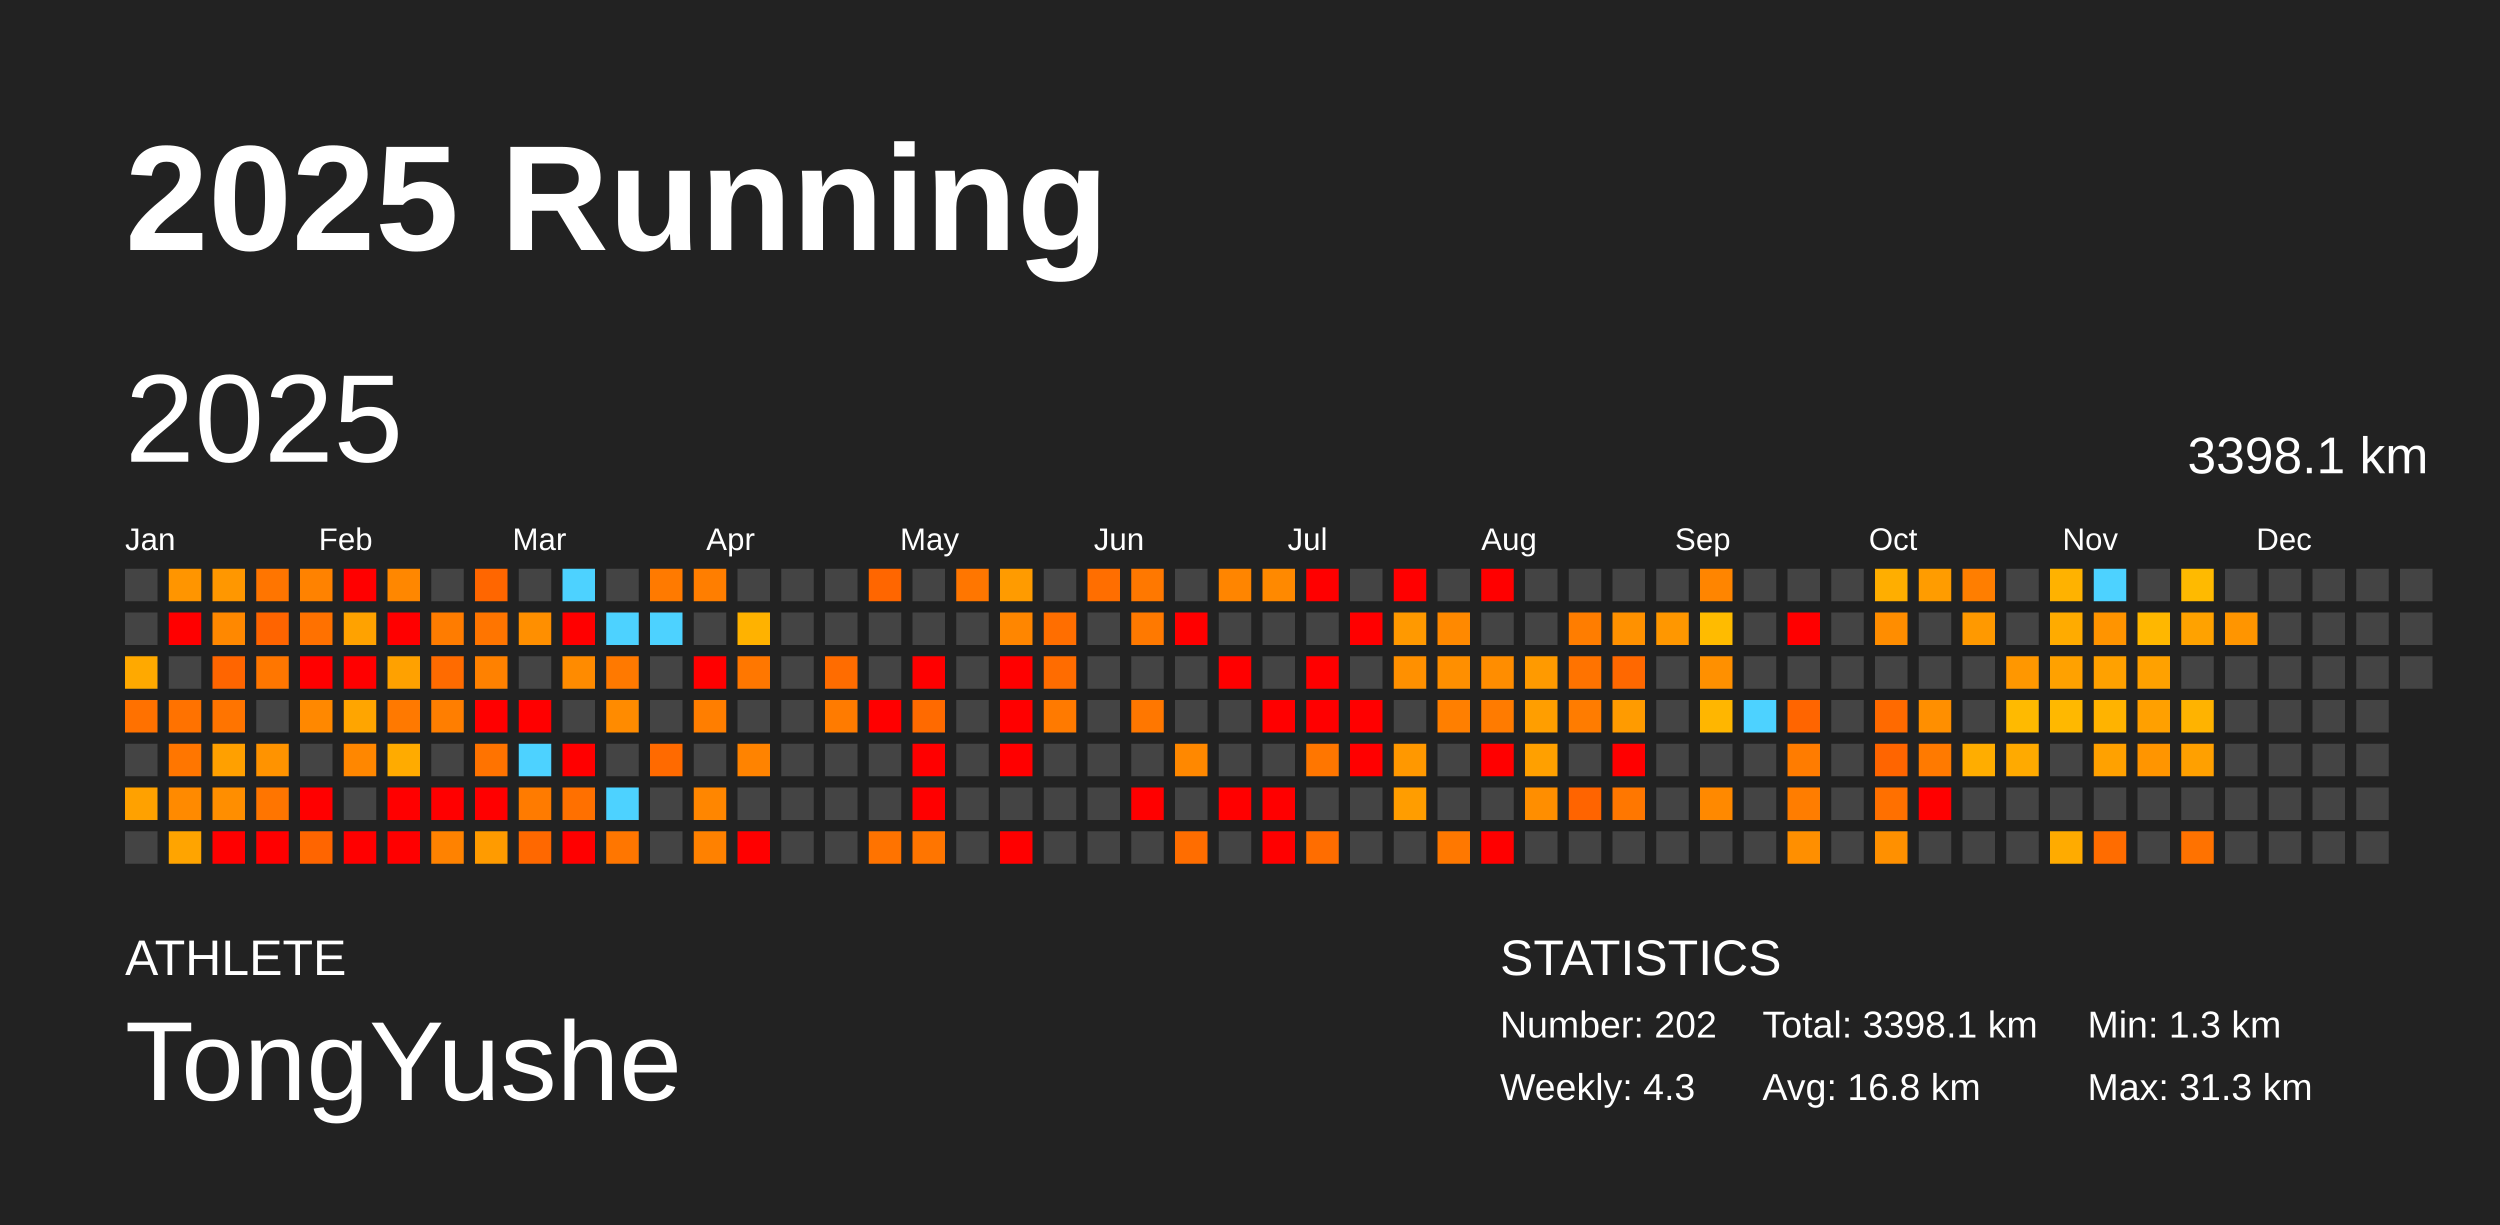
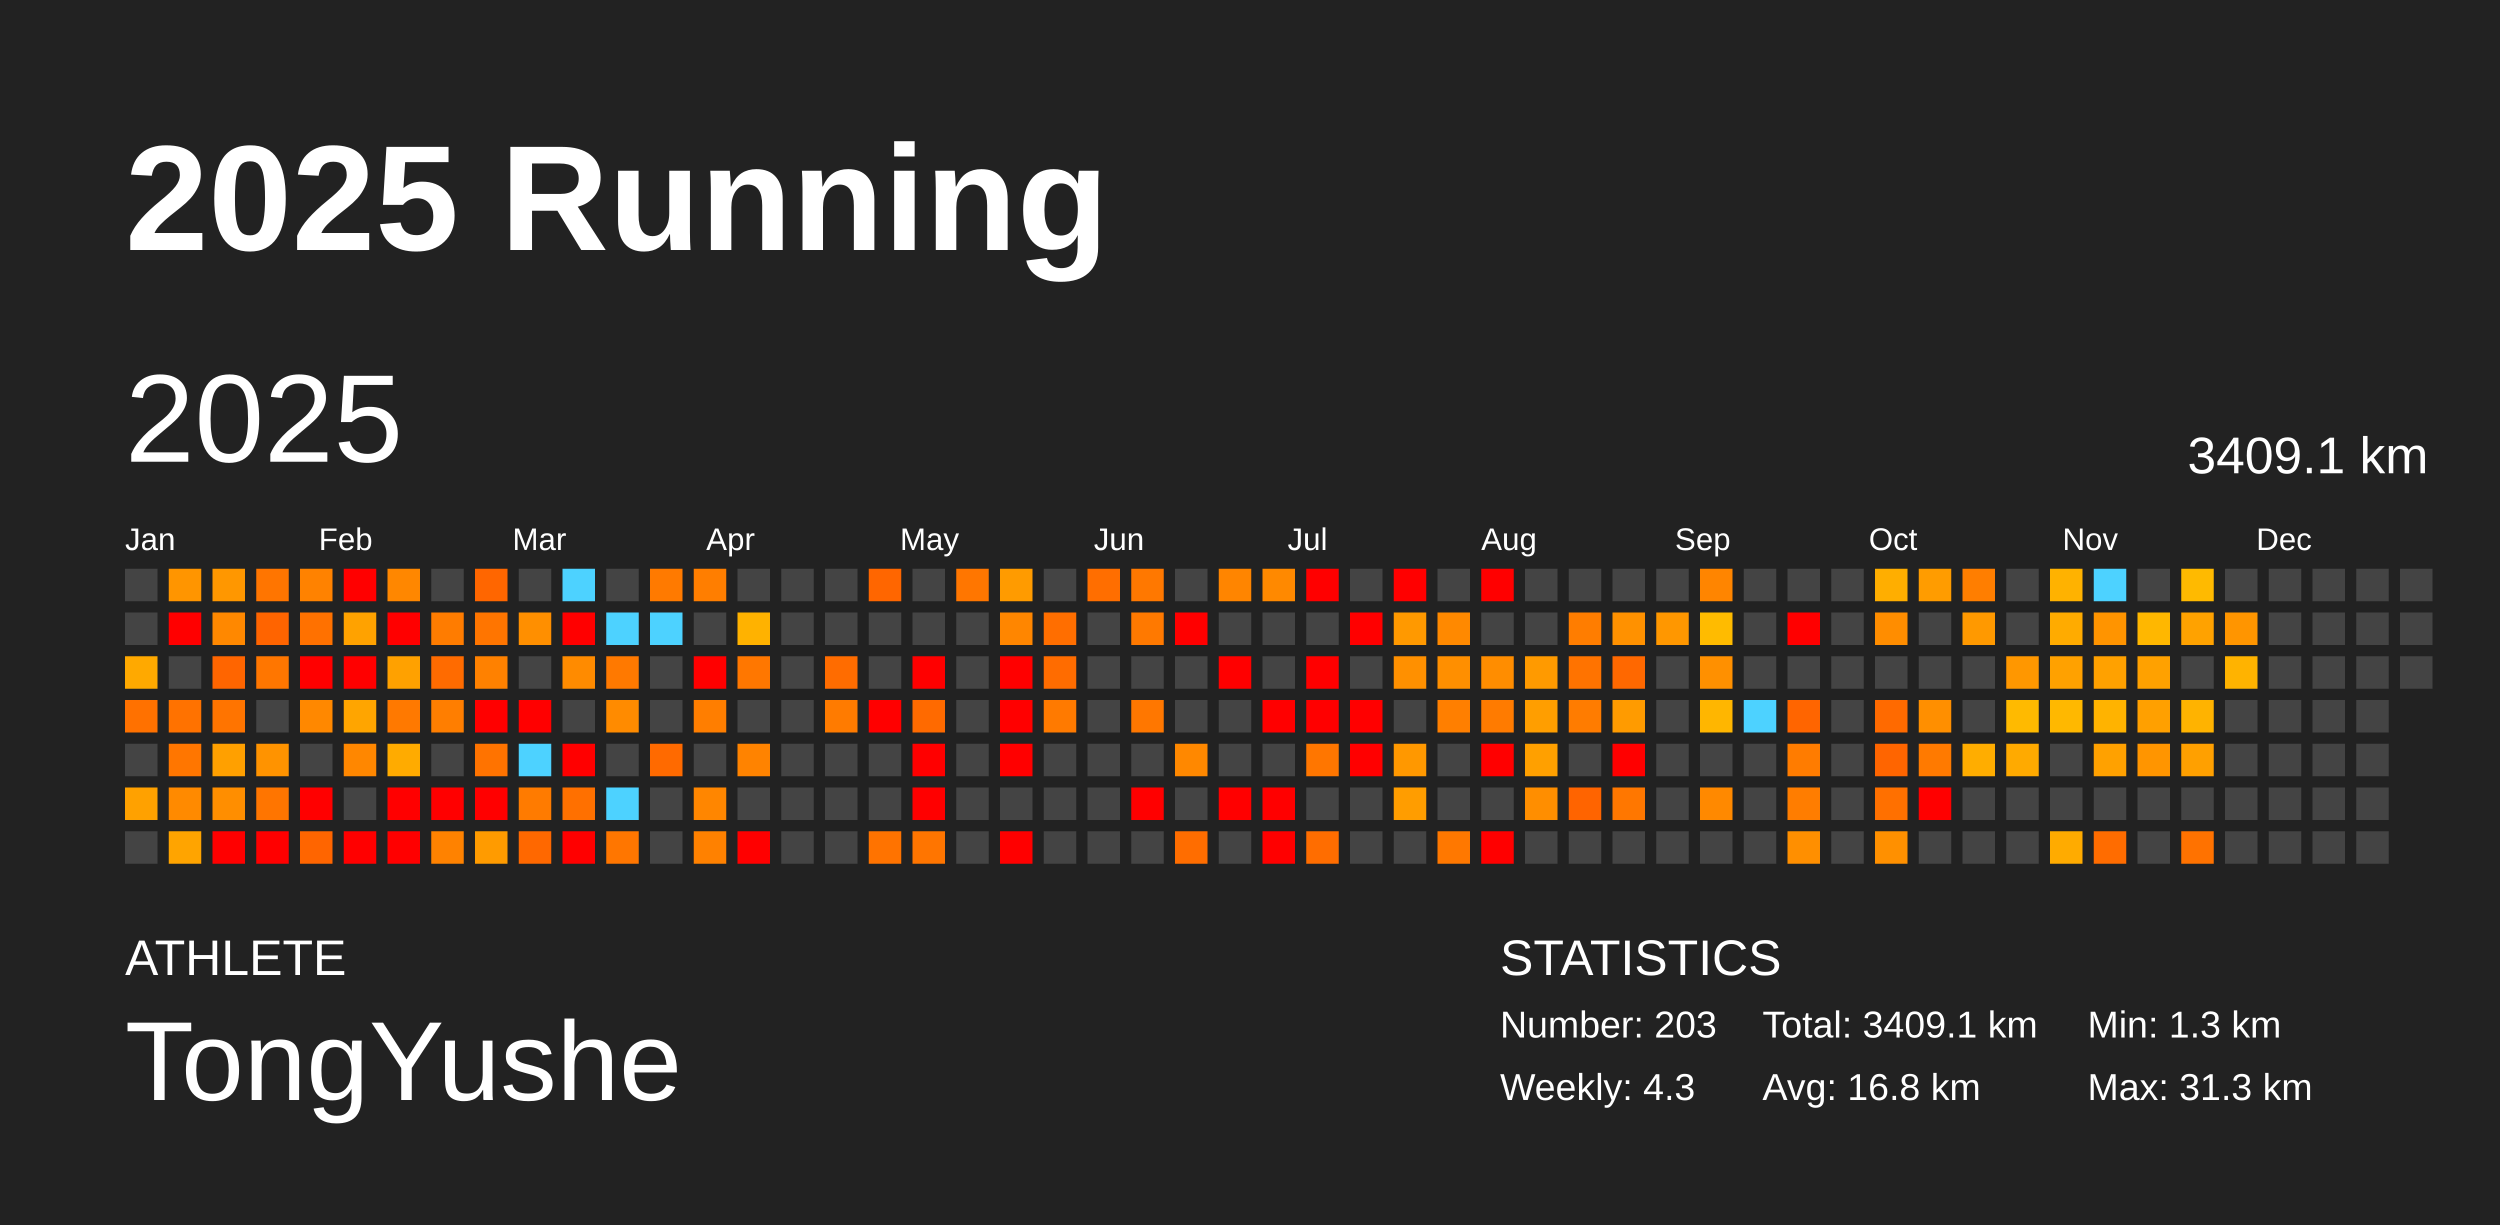
<svg xmlns="http://www.w3.org/2000/svg" baseProfile="full" height="98mm" version="1.1" viewBox="0,0,200,98" width="200mm">
  <defs />
  <rect fill="#222222" height="98" width="200" x="0" y="0" />
  <text fill="#FFFFFF" style="font-size:12px; font-family:Arial; font-weight:bold;" x="10" y="20">2025 Running</text>
  <text fill="#FFFFFF" style="font-size:4px; font-family:Arial" x="10" y="78">ATHLETE</text>
  <text fill="#FFFFFF" style="font-size:9px; font-family:Arial" x="10" y="88">TongYushe</text>
  <text fill="#FFFFFF" style="font-size:4px; font-family:Arial" x="120" y="78">STATISTICS</text>
-   <text fill="#FFFFFF" style="font-size:3px; font-family:Arial" x="120" y="83">Number: 202</text>
+   <text fill="#FFFFFF" style="font-size:3px; font-family:Arial" x="120" y="83">Number: 203</text>
  <text fill="#FFFFFF" style="font-size:3px; font-family:Arial" x="120" y="88">Weekly: 4.3</text>
-   <text fill="#FFFFFF" style="font-size:3px; font-family:Arial" x="141" y="83">Total: 3398.1 km</text>
+   <text fill="#FFFFFF" style="font-size:3px; font-family:Arial" x="141" y="83">Total: 3409.1 km</text>
  <text fill="#FFFFFF" style="font-size:3px; font-family:Arial" x="141" y="88">Avg: 16.8 km</text>
  <text fill="#FFFFFF" style="font-size:3px; font-family:Arial" x="167" y="83">Min: 1.3 km</text>
  <text fill="#FFFFFF" style="font-size:3px; font-family:Arial" x="167" y="88">Max: 31.3 km</text>
  <text dominant-baseline="hanging" fill="#FFFFFF" style="font-size:10.0px; font-family:Arial;" x="10" y="30">2025</text>
-   <text dominant-baseline="hanging" fill="#FFFFFF" style="font-size:4.125px; font-family:Arial;" x="175" y="35">3398.1 km</text>
+   <text dominant-baseline="hanging" fill="#FFFFFF" style="font-size:4.125px; font-family:Arial;" x="175" y="35">3409.1 km</text>
  <text fill="#FFFFFF" style="font-size:2.5px; font-family:Arial" x="10.0" y="44">Jan</text>
  <text fill="#FFFFFF" style="font-size:2.5px; font-family:Arial" x="25.5" y="44">Feb</text>
  <text fill="#FFFFFF" style="font-size:2.5px; font-family:Arial" x="41.0" y="44">Mar</text>
  <text fill="#FFFFFF" style="font-size:2.5px; font-family:Arial" x="56.5" y="44">Apr</text>
  <text fill="#FFFFFF" style="font-size:2.5px; font-family:Arial" x="72.0" y="44">May</text>
  <text fill="#FFFFFF" style="font-size:2.5px; font-family:Arial" x="87.5" y="44">Jun</text>
  <text fill="#FFFFFF" style="font-size:2.5px; font-family:Arial" x="103.0" y="44">Jul</text>
  <text fill="#FFFFFF" style="font-size:2.5px; font-family:Arial" x="118.5" y="44">Aug</text>
  <text fill="#FFFFFF" style="font-size:2.5px; font-family:Arial" x="134.0" y="44">Sep</text>
  <text fill="#FFFFFF" style="font-size:2.5px; font-family:Arial" x="149.5" y="44">Oct</text>
  <text fill="#FFFFFF" style="font-size:2.5px; font-family:Arial" x="165.0" y="44">Nov</text>
  <text fill="#FFFFFF" style="font-size:2.5px; font-family:Arial" x="180.5" y="44">Dec</text>
  <rect fill="#444444" height="2.6" width="2.6" x="10.0" y="45.5" />
  <rect fill="#444444" height="2.6" width="2.6" x="10.0" y="49.0" />
  <rect fill="#ffa900" height="2.6" width="2.6" x="10.0" y="52.5" />
  <rect fill="#ff7100" height="2.6" width="2.6" x="10.0" y="56.0" />
  <rect fill="#444444" height="2.6" width="2.6" x="10.0" y="59.5" />
  <rect fill="#ffa100" height="2.6" width="2.6" x="10.0" y="63.0" />
  <rect fill="#444444" height="2.6" width="2.6" x="10.0" y="66.5" />
  <rect fill="#ff9500" height="2.6" width="2.6" x="13.5" y="45.5" />
  <rect fill="red" height="2.6" width="2.6" x="13.5" y="49.0" />
  <rect fill="#444444" height="2.6" width="2.6" x="13.5" y="52.5" />
  <rect fill="#ff7200" height="2.6" width="2.6" x="13.5" y="56.0" />
  <rect fill="#ff7600" height="2.6" width="2.6" x="13.5" y="59.5" />
  <rect fill="#ff8a00" height="2.6" width="2.6" x="13.5" y="63.0" />
  <rect fill="#ffa400" height="2.6" width="2.6" x="13.5" y="66.5" />
  <rect fill="#ff9700" height="2.6" width="2.6" x="17.0" y="45.5" />
  <rect fill="#ff8800" height="2.6" width="2.6" x="17.0" y="49.0" />
  <rect fill="#ff6500" height="2.6" width="2.6" x="17.0" y="52.5" />
  <rect fill="#ff7400" height="2.6" width="2.6" x="17.0" y="56.0" />
  <rect fill="#ffa000" height="2.6" width="2.6" x="17.0" y="59.5" />
  <rect fill="#ff8e00" height="2.6" width="2.6" x="17.0" y="63.0" />
  <rect fill="red" height="2.6" width="2.6" x="17.0" y="66.5" />
  <rect fill="#ff7500" height="2.6" width="2.6" x="20.5" y="45.5" />
  <rect fill="#ff6400" height="2.6" width="2.6" x="20.5" y="49.0" />
  <rect fill="#ff7600" height="2.6" width="2.6" x="20.5" y="52.5" />
  <rect fill="#444444" height="2.6" width="2.6" x="20.5" y="56.0" />
  <rect fill="#ff9300" height="2.6" width="2.6" x="20.5" y="59.5" />
  <rect fill="#ff7500" height="2.6" width="2.6" x="20.5" y="63.0" />
  <rect fill="red" height="2.6" width="2.6" x="20.5" y="66.5" />
  <rect fill="#ff8200" height="2.6" width="2.6" x="24.0" y="45.5" />
  <rect fill="#ff7100" height="2.6" width="2.6" x="24.0" y="49.0" />
  <rect fill="red" height="2.6" width="2.6" x="24.0" y="52.5" />
  <rect fill="#ff8800" height="2.6" width="2.6" x="24.0" y="56.0" />
  <rect fill="#444444" height="2.6" width="2.6" x="24.0" y="59.5" />
  <rect fill="red" height="2.6" width="2.6" x="24.0" y="63.0" />
  <rect fill="#ff6500" height="2.6" width="2.6" x="24.0" y="66.5" />
  <rect fill="red" height="2.6" width="2.6" x="27.5" y="45.5" />
  <rect fill="#ffa200" height="2.6" width="2.6" x="27.5" y="49.0" />
  <rect fill="red" height="2.6" width="2.6" x="27.5" y="52.5" />
  <rect fill="#ffa500" height="2.6" width="2.6" x="27.5" y="56.0" />
  <rect fill="#ff8700" height="2.6" width="2.6" x="27.5" y="59.5" />
  <rect fill="#444444" height="2.6" width="2.6" x="27.5" y="63.0" />
  <rect fill="red" height="2.6" width="2.6" x="27.5" y="66.5" />
  <rect fill="#ff8700" height="2.6" width="2.6" x="31.0" y="45.5" />
  <rect fill="red" height="2.6" width="2.6" x="31.0" y="49.0" />
  <rect fill="#ffa100" height="2.6" width="2.6" x="31.0" y="52.5" />
  <rect fill="#ff7900" height="2.6" width="2.6" x="31.0" y="56.0" />
  <rect fill="#ffab00" height="2.6" width="2.6" x="31.0" y="59.5" />
  <rect fill="red" height="2.6" width="2.6" x="31.0" y="63.0" />
  <rect fill="red" height="2.6" width="2.6" x="31.0" y="66.5" />
  <rect fill="#444444" height="2.6" width="2.6" x="34.5" y="45.5" />
  <rect fill="#ff7c00" height="2.6" width="2.6" x="34.5" y="49.0" />
  <rect fill="#ff6b00" height="2.6" width="2.6" x="34.5" y="52.5" />
  <rect fill="#ff7e00" height="2.6" width="2.6" x="34.5" y="56.0" />
  <rect fill="#444444" height="2.6" width="2.6" x="34.5" y="59.5" />
  <rect fill="red" height="2.6" width="2.6" x="34.5" y="63.0" />
  <rect fill="#ff8200" height="2.6" width="2.6" x="34.5" y="66.5" />
  <rect fill="#ff6600" height="2.6" width="2.6" x="38.0" y="45.5" />
  <rect fill="#ff7500" height="2.6" width="2.6" x="38.0" y="49.0" />
  <rect fill="#ff8100" height="2.6" width="2.6" x="38.0" y="52.5" />
  <rect fill="red" height="2.6" width="2.6" x="38.0" y="56.0" />
  <rect fill="#ff7300" height="2.6" width="2.6" x="38.0" y="59.5" />
  <rect fill="red" height="2.6" width="2.6" x="38.0" y="63.0" />
  <rect fill="#ff9b00" height="2.6" width="2.6" x="38.0" y="66.5" />
  <rect fill="#444444" height="2.6" width="2.6" x="41.5" y="45.5" />
  <rect fill="#ff8f00" height="2.6" width="2.6" x="41.5" y="49.0" />
  <rect fill="#444444" height="2.6" width="2.6" x="41.5" y="52.5" />
  <rect fill="red" height="2.6" width="2.6" x="41.5" y="56.0" />
  <rect fill="#4dd2ff" height="2.6" width="2.6" x="41.5" y="59.5" />
  <rect fill="#ff7b00" height="2.6" width="2.6" x="41.5" y="63.0" />
  <rect fill="#ff6800" height="2.6" width="2.6" x="41.5" y="66.5" />
  <rect fill="#4dd2ff" height="2.6" width="2.6" x="45.0" y="45.5" />
  <rect fill="red" height="2.6" width="2.6" x="45.0" y="49.0" />
  <rect fill="#ff8b00" height="2.6" width="2.6" x="45.0" y="52.5" />
  <rect fill="#444444" height="2.6" width="2.6" x="45.0" y="56.0" />
  <rect fill="red" height="2.6" width="2.6" x="45.0" y="59.5" />
  <rect fill="#ff7000" height="2.6" width="2.6" x="45.0" y="63.0" />
  <rect fill="red" height="2.6" width="2.6" x="45.0" y="66.5" />
  <rect fill="#444444" height="2.6" width="2.6" x="48.5" y="45.5" />
  <rect fill="#4dd2ff" height="2.6" width="2.6" x="48.5" y="49.0" />
  <rect fill="#ff7900" height="2.6" width="2.6" x="48.5" y="52.5" />
  <rect fill="#ff8b00" height="2.6" width="2.6" x="48.5" y="56.0" />
  <rect fill="#444444" height="2.6" width="2.6" x="48.5" y="59.5" />
  <rect fill="#4dd2ff" height="2.6" width="2.6" x="48.5" y="63.0" />
  <rect fill="#ff7600" height="2.6" width="2.6" x="48.5" y="66.5" />
  <rect fill="#ff7a00" height="2.6" width="2.6" x="52.0" y="45.5" />
  <rect fill="#4dd2ff" height="2.6" width="2.6" x="52.0" y="49.0" />
  <rect fill="#444444" height="2.6" width="2.6" x="52.0" y="52.5" />
  <rect fill="#444444" height="2.6" width="2.6" x="52.0" y="56.0" />
  <rect fill="#ff6a00" height="2.6" width="2.6" x="52.0" y="59.5" />
  <rect fill="#444444" height="2.6" width="2.6" x="52.0" y="63.0" />
  <rect fill="#444444" height="2.6" width="2.6" x="52.0" y="66.5" />
  <rect fill="#ff7e00" height="2.6" width="2.6" x="55.5" y="45.5" />
  <rect fill="#444444" height="2.6" width="2.6" x="55.5" y="49.0" />
  <rect fill="red" height="2.6" width="2.6" x="55.5" y="52.5" />
  <rect fill="#ff7e00" height="2.6" width="2.6" x="55.5" y="56.0" />
  <rect fill="#444444" height="2.6" width="2.6" x="55.5" y="59.5" />
  <rect fill="#ff8600" height="2.6" width="2.6" x="55.5" y="63.0" />
  <rect fill="#ff8100" height="2.6" width="2.6" x="55.5" y="66.5" />
  <rect fill="#444444" height="2.6" width="2.6" x="59.0" y="45.5" />
  <rect fill="#ffb200" height="2.6" width="2.6" x="59.0" y="49.0" />
  <rect fill="#ff7700" height="2.6" width="2.6" x="59.0" y="52.5" />
  <rect fill="#444444" height="2.6" width="2.6" x="59.0" y="56.0" />
  <rect fill="#ff8300" height="2.6" width="2.6" x="59.0" y="59.5" />
  <rect fill="#444444" height="2.6" width="2.6" x="59.0" y="63.0" />
  <rect fill="red" height="2.6" width="2.6" x="59.0" y="66.5" />
  <rect fill="#444444" height="2.6" width="2.6" x="62.5" y="45.5" />
  <rect fill="#444444" height="2.6" width="2.6" x="62.5" y="49.0" />
  <rect fill="#444444" height="2.6" width="2.6" x="62.5" y="52.5" />
  <rect fill="#444444" height="2.6" width="2.6" x="62.5" y="56.0" />
  <rect fill="#444444" height="2.6" width="2.6" x="62.5" y="59.5" />
  <rect fill="#444444" height="2.6" width="2.6" x="62.5" y="63.0" />
  <rect fill="#444444" height="2.6" width="2.6" x="62.5" y="66.5" />
  <rect fill="#444444" height="2.6" width="2.6" x="66.0" y="45.5" />
  <rect fill="#444444" height="2.6" width="2.6" x="66.0" y="49.0" />
  <rect fill="#ff6c00" height="2.6" width="2.6" x="66.0" y="52.5" />
  <rect fill="#ff7b00" height="2.6" width="2.6" x="66.0" y="56.0" />
  <rect fill="#444444" height="2.6" width="2.6" x="66.0" y="59.5" />
  <rect fill="#444444" height="2.6" width="2.6" x="66.0" y="63.0" />
  <rect fill="#444444" height="2.6" width="2.6" x="66.0" y="66.5" />
  <rect fill="#ff6600" height="2.6" width="2.6" x="69.5" y="45.5" />
  <rect fill="#444444" height="2.6" width="2.6" x="69.5" y="49.0" />
  <rect fill="#444444" height="2.6" width="2.6" x="69.5" y="52.5" />
  <rect fill="red" height="2.6" width="2.6" x="69.5" y="56.0" />
  <rect fill="#444444" height="2.6" width="2.6" x="69.5" y="59.5" />
  <rect fill="#444444" height="2.6" width="2.6" x="69.5" y="63.0" />
  <rect fill="#ff7300" height="2.6" width="2.6" x="69.5" y="66.5" />
  <rect fill="#444444" height="2.6" width="2.6" x="73.0" y="45.5" />
  <rect fill="#444444" height="2.6" width="2.6" x="73.0" y="49.0" />
  <rect fill="red" height="2.6" width="2.6" x="73.0" y="52.5" />
  <rect fill="#ff6a00" height="2.6" width="2.6" x="73.0" y="56.0" />
  <rect fill="red" height="2.6" width="2.6" x="73.0" y="59.5" />
  <rect fill="red" height="2.6" width="2.6" x="73.0" y="63.0" />
  <rect fill="#ff7500" height="2.6" width="2.6" x="73.0" y="66.5" />
  <rect fill="#ff7600" height="2.6" width="2.6" x="76.5" y="45.5" />
  <rect fill="#444444" height="2.6" width="2.6" x="76.5" y="49.0" />
  <rect fill="#444444" height="2.6" width="2.6" x="76.5" y="52.5" />
  <rect fill="#444444" height="2.6" width="2.6" x="76.5" y="56.0" />
  <rect fill="#444444" height="2.6" width="2.6" x="76.5" y="59.5" />
  <rect fill="#444444" height="2.6" width="2.6" x="76.5" y="63.0" />
  <rect fill="#444444" height="2.6" width="2.6" x="76.5" y="66.5" />
  <rect fill="#ff9b00" height="2.6" width="2.6" x="80.0" y="45.5" />
  <rect fill="#ff8600" height="2.6" width="2.6" x="80.0" y="49.0" />
  <rect fill="red" height="2.6" width="2.6" x="80.0" y="52.5" />
  <rect fill="red" height="2.6" width="2.6" x="80.0" y="56.0" />
  <rect fill="red" height="2.6" width="2.6" x="80.0" y="59.5" />
  <rect fill="#444444" height="2.6" width="2.6" x="80.0" y="63.0" />
  <rect fill="red" height="2.6" width="2.6" x="80.0" y="66.5" />
  <rect fill="#444444" height="2.6" width="2.6" x="83.5" y="45.5" />
  <rect fill="#ff6e00" height="2.6" width="2.6" x="83.5" y="49.0" />
  <rect fill="#ff6c00" height="2.6" width="2.6" x="83.5" y="52.5" />
  <rect fill="#ff7a00" height="2.6" width="2.6" x="83.5" y="56.0" />
  <rect fill="#444444" height="2.6" width="2.6" x="83.5" y="59.5" />
  <rect fill="#444444" height="2.6" width="2.6" x="83.5" y="63.0" />
  <rect fill="#444444" height="2.6" width="2.6" x="83.5" y="66.5" />
  <rect fill="#ff6e00" height="2.6" width="2.6" x="87.0" y="45.5" />
  <rect fill="#444444" height="2.6" width="2.6" x="87.0" y="49.0" />
  <rect fill="#444444" height="2.6" width="2.6" x="87.0" y="52.5" />
  <rect fill="#444444" height="2.6" width="2.6" x="87.0" y="56.0" />
  <rect fill="#444444" height="2.6" width="2.6" x="87.0" y="59.5" />
  <rect fill="#444444" height="2.6" width="2.6" x="87.0" y="63.0" />
  <rect fill="#444444" height="2.6" width="2.6" x="87.0" y="66.5" />
  <rect fill="#ff7800" height="2.6" width="2.6" x="90.5" y="45.5" />
  <rect fill="#ff7900" height="2.6" width="2.6" x="90.5" y="49.0" />
  <rect fill="#444444" height="2.6" width="2.6" x="90.5" y="52.5" />
  <rect fill="#ff7700" height="2.6" width="2.6" x="90.5" y="56.0" />
  <rect fill="#444444" height="2.6" width="2.6" x="90.5" y="59.5" />
  <rect fill="red" height="2.6" width="2.6" x="90.5" y="63.0" />
  <rect fill="#444444" height="2.6" width="2.6" x="90.5" y="66.5" />
  <rect fill="#444444" height="2.6" width="2.6" x="94.0" y="45.5" />
  <rect fill="red" height="2.6" width="2.6" x="94.0" y="49.0" />
  <rect fill="#444444" height="2.6" width="2.6" x="94.0" y="52.5" />
  <rect fill="#444444" height="2.6" width="2.6" x="94.0" y="56.0" />
  <rect fill="#ff8800" height="2.6" width="2.6" x="94.0" y="59.5" />
  <rect fill="#444444" height="2.6" width="2.6" x="94.0" y="63.0" />
  <rect fill="#ff6d00" height="2.6" width="2.6" x="94.0" y="66.5" />
  <rect fill="#ff8500" height="2.6" width="2.6" x="97.5" y="45.5" />
  <rect fill="#444444" height="2.6" width="2.6" x="97.5" y="49.0" />
  <rect fill="red" height="2.6" width="2.6" x="97.5" y="52.5" />
  <rect fill="#444444" height="2.6" width="2.6" x="97.5" y="56.0" />
  <rect fill="#444444" height="2.6" width="2.6" x="97.5" y="59.5" />
  <rect fill="red" height="2.6" width="2.6" x="97.5" y="63.0" />
  <rect fill="#444444" height="2.6" width="2.6" x="97.5" y="66.5" />
  <rect fill="#ff8900" height="2.6" width="2.6" x="101.0" y="45.5" />
  <rect fill="#444444" height="2.6" width="2.6" x="101.0" y="49.0" />
  <rect fill="#444444" height="2.6" width="2.6" x="101.0" y="52.5" />
  <rect fill="red" height="2.6" width="2.6" x="101.0" y="56.0" />
  <rect fill="#444444" height="2.6" width="2.6" x="101.0" y="59.5" />
  <rect fill="red" height="2.6" width="2.6" x="101.0" y="63.0" />
  <rect fill="red" height="2.6" width="2.6" x="101.0" y="66.5" />
  <rect fill="red" height="2.6" width="2.6" x="104.5" y="45.5" />
  <rect fill="#444444" height="2.6" width="2.6" x="104.5" y="49.0" />
  <rect fill="red" height="2.6" width="2.6" x="104.5" y="52.5" />
  <rect fill="red" height="2.6" width="2.6" x="104.5" y="56.0" />
  <rect fill="#ff7600" height="2.6" width="2.6" x="104.5" y="59.5" />
  <rect fill="#444444" height="2.6" width="2.6" x="104.5" y="63.0" />
  <rect fill="#ff6d00" height="2.6" width="2.6" x="104.5" y="66.5" />
  <rect fill="#444444" height="2.6" width="2.6" x="108.0" y="45.5" />
  <rect fill="red" height="2.6" width="2.6" x="108.0" y="49.0" />
  <rect fill="#444444" height="2.6" width="2.6" x="108.0" y="52.5" />
  <rect fill="red" height="2.6" width="2.6" x="108.0" y="56.0" />
  <rect fill="red" height="2.6" width="2.6" x="108.0" y="59.5" />
  <rect fill="#444444" height="2.6" width="2.6" x="108.0" y="63.0" />
  <rect fill="#444444" height="2.6" width="2.6" x="108.0" y="66.5" />
  <rect fill="red" height="2.6" width="2.6" x="111.5" y="45.5" />
  <rect fill="#ff9900" height="2.6" width="2.6" x="111.5" y="49.0" />
  <rect fill="#ff9000" height="2.6" width="2.6" x="111.5" y="52.5" />
  <rect fill="#444444" height="2.6" width="2.6" x="111.5" y="56.0" />
  <rect fill="#ff9800" height="2.6" width="2.6" x="111.5" y="59.5" />
  <rect fill="#ff9d00" height="2.6" width="2.6" x="111.5" y="63.0" />
  <rect fill="#444444" height="2.6" width="2.6" x="111.5" y="66.5" />
  <rect fill="#444444" height="2.6" width="2.6" x="115.0" y="45.5" />
  <rect fill="#ff8900" height="2.6" width="2.6" x="115.0" y="49.0" />
  <rect fill="#ff8f00" height="2.6" width="2.6" x="115.0" y="52.5" />
  <rect fill="#ff7f00" height="2.6" width="2.6" x="115.0" y="56.0" />
  <rect fill="#444444" height="2.6" width="2.6" x="115.0" y="59.5" />
  <rect fill="#444444" height="2.6" width="2.6" x="115.0" y="63.0" />
  <rect fill="#ff7800" height="2.6" width="2.6" x="115.0" y="66.5" />
  <rect fill="red" height="2.6" width="2.6" x="118.5" y="45.5" />
  <rect fill="#444444" height="2.6" width="2.6" x="118.5" y="49.0" />
  <rect fill="#ff8d00" height="2.6" width="2.6" x="118.5" y="52.5" />
  <rect fill="#ff7b00" height="2.6" width="2.6" x="118.5" y="56.0" />
  <rect fill="red" height="2.6" width="2.6" x="118.5" y="59.5" />
  <rect fill="#444444" height="2.6" width="2.6" x="118.5" y="63.0" />
  <rect fill="red" height="2.6" width="2.6" x="118.5" y="66.5" />
  <rect fill="#444444" height="2.6" width="2.6" x="122.0" y="45.5" />
  <rect fill="#444444" height="2.6" width="2.6" x="122.0" y="49.0" />
  <rect fill="#ff9a00" height="2.6" width="2.6" x="122.0" y="52.5" />
  <rect fill="#ff9e00" height="2.6" width="2.6" x="122.0" y="56.0" />
  <rect fill="#ffa000" height="2.6" width="2.6" x="122.0" y="59.5" />
  <rect fill="#ff8e00" height="2.6" width="2.6" x="122.0" y="63.0" />
  <rect fill="#444444" height="2.6" width="2.6" x="122.0" y="66.5" />
  <rect fill="#444444" height="2.6" width="2.6" x="125.5" y="45.5" />
  <rect fill="#ff7d00" height="2.6" width="2.6" x="125.5" y="49.0" />
  <rect fill="#ff7300" height="2.6" width="2.6" x="125.5" y="52.5" />
  <rect fill="#ff7c00" height="2.6" width="2.6" x="125.5" y="56.0" />
  <rect fill="#444444" height="2.6" width="2.6" x="125.5" y="59.5" />
  <rect fill="#ff6400" height="2.6" width="2.6" x="125.5" y="63.0" />
  <rect fill="#444444" height="2.6" width="2.6" x="125.5" y="66.5" />
  <rect fill="#444444" height="2.6" width="2.6" x="129.0" y="45.5" />
  <rect fill="#ff9100" height="2.6" width="2.6" x="129.0" y="49.0" />
  <rect fill="#ff6800" height="2.6" width="2.6" x="129.0" y="52.5" />
  <rect fill="#ff9b00" height="2.6" width="2.6" x="129.0" y="56.0" />
  <rect fill="red" height="2.6" width="2.6" x="129.0" y="59.5" />
  <rect fill="#ff7700" height="2.6" width="2.6" x="129.0" y="63.0" />
  <rect fill="#444444" height="2.6" width="2.6" x="129.0" y="66.5" />
  <rect fill="#444444" height="2.6" width="2.6" x="132.5" y="45.5" />
  <rect fill="#ff9700" height="2.6" width="2.6" x="132.5" y="49.0" />
  <rect fill="#444444" height="2.6" width="2.6" x="132.5" y="52.5" />
  <rect fill="#444444" height="2.6" width="2.6" x="132.5" y="56.0" />
  <rect fill="#444444" height="2.6" width="2.6" x="132.5" y="59.5" />
  <rect fill="#444444" height="2.6" width="2.6" x="132.5" y="63.0" />
  <rect fill="#444444" height="2.6" width="2.6" x="132.5" y="66.5" />
  <rect fill="#ff8500" height="2.6" width="2.6" x="136.0" y="45.5" />
  <rect fill="#ffbb00" height="2.6" width="2.6" x="136.0" y="49.0" />
  <rect fill="#ff9000" height="2.6" width="2.6" x="136.0" y="52.5" />
  <rect fill="#ffb600" height="2.6" width="2.6" x="136.0" y="56.0" />
  <rect fill="#444444" height="2.6" width="2.6" x="136.0" y="59.5" />
  <rect fill="#ff8900" height="2.6" width="2.6" x="136.0" y="63.0" />
  <rect fill="#444444" height="2.6" width="2.6" x="136.0" y="66.5" />
  <rect fill="#444444" height="2.6" width="2.6" x="139.5" y="45.5" />
  <rect fill="#444444" height="2.6" width="2.6" x="139.5" y="49.0" />
  <rect fill="#444444" height="2.6" width="2.6" x="139.5" y="52.5" />
  <rect fill="#4dd2ff" height="2.6" width="2.6" x="139.5" y="56.0" />
  <rect fill="#444444" height="2.6" width="2.6" x="139.5" y="59.5" />
  <rect fill="#444444" height="2.6" width="2.6" x="139.5" y="63.0" />
  <rect fill="#444444" height="2.6" width="2.6" x="139.5" y="66.5" />
  <rect fill="#444444" height="2.6" width="2.6" x="143.0" y="45.5" />
  <rect fill="red" height="2.6" width="2.6" x="143.0" y="49.0" />
  <rect fill="#444444" height="2.6" width="2.6" x="143.0" y="52.5" />
  <rect fill="#ff6500" height="2.6" width="2.6" x="143.0" y="56.0" />
  <rect fill="#ff7c00" height="2.6" width="2.6" x="143.0" y="59.5" />
  <rect fill="#ff7d00" height="2.6" width="2.6" x="143.0" y="63.0" />
  <rect fill="#ff8f00" height="2.6" width="2.6" x="143.0" y="66.5" />
  <rect fill="#444444" height="2.6" width="2.6" x="146.5" y="45.5" />
  <rect fill="#444444" height="2.6" width="2.6" x="146.5" y="49.0" />
  <rect fill="#444444" height="2.6" width="2.6" x="146.5" y="52.5" />
  <rect fill="#444444" height="2.6" width="2.6" x="146.5" y="56.0" />
  <rect fill="#444444" height="2.6" width="2.6" x="146.5" y="59.5" />
  <rect fill="#444444" height="2.6" width="2.6" x="146.5" y="63.0" />
  <rect fill="#444444" height="2.6" width="2.6" x="146.5" y="66.5" />
  <rect fill="#ffae00" height="2.6" width="2.6" x="150.0" y="45.5" />
  <rect fill="#ff8d00" height="2.6" width="2.6" x="150.0" y="49.0" />
  <rect fill="#444444" height="2.6" width="2.6" x="150.0" y="52.5" />
  <rect fill="#ff6a00" height="2.6" width="2.6" x="150.0" y="56.0" />
  <rect fill="#ff6500" height="2.6" width="2.6" x="150.0" y="59.5" />
  <rect fill="#ff7000" height="2.6" width="2.6" x="150.0" y="63.0" />
  <rect fill="#ff9000" height="2.6" width="2.6" x="150.0" y="66.5" />
  <rect fill="#ff9c00" height="2.6" width="2.6" x="153.5" y="45.5" />
  <rect fill="#444444" height="2.6" width="2.6" x="153.5" y="49.0" />
  <rect fill="#444444" height="2.6" width="2.6" x="153.5" y="52.5" />
  <rect fill="#ff8f00" height="2.6" width="2.6" x="153.5" y="56.0" />
  <rect fill="#ff7a00" height="2.6" width="2.6" x="153.5" y="59.5" />
  <rect fill="red" height="2.6" width="2.6" x="153.5" y="63.0" />
  <rect fill="#444444" height="2.6" width="2.6" x="153.5" y="66.5" />
  <rect fill="#ff7e00" height="2.6" width="2.6" x="157.0" y="45.5" />
  <rect fill="#ff9900" height="2.6" width="2.6" x="157.0" y="49.0" />
  <rect fill="#444444" height="2.6" width="2.6" x="157.0" y="52.5" />
  <rect fill="#444444" height="2.6" width="2.6" x="157.0" y="56.0" />
  <rect fill="#ffad00" height="2.6" width="2.6" x="157.0" y="59.5" />
  <rect fill="#444444" height="2.6" width="2.6" x="157.0" y="63.0" />
  <rect fill="#444444" height="2.6" width="2.6" x="157.0" y="66.5" />
  <rect fill="#444444" height="2.6" width="2.6" x="160.5" y="45.5" />
  <rect fill="#444444" height="2.6" width="2.6" x="160.5" y="49.0" />
  <rect fill="#ff9700" height="2.6" width="2.6" x="160.5" y="52.5" />
  <rect fill="#ffba00" height="2.6" width="2.6" x="160.5" y="56.0" />
  <rect fill="#ffaa00" height="2.6" width="2.6" x="160.5" y="59.5" />
  <rect fill="#444444" height="2.6" width="2.6" x="160.5" y="63.0" />
  <rect fill="#444444" height="2.6" width="2.6" x="160.5" y="66.5" />
  <rect fill="#ffb200" height="2.6" width="2.6" x="164.0" y="45.5" />
  <rect fill="#ffab00" height="2.6" width="2.6" x="164.0" y="49.0" />
  <rect fill="#ffa100" height="2.6" width="2.6" x="164.0" y="52.5" />
  <rect fill="#ffb800" height="2.6" width="2.6" x="164.0" y="56.0" />
  <rect fill="#444444" height="2.6" width="2.6" x="164.0" y="59.5" />
  <rect fill="#444444" height="2.6" width="2.6" x="164.0" y="63.0" />
  <rect fill="#ffab00" height="2.6" width="2.6" x="164.0" y="66.5" />
  <rect fill="#4dd2ff" height="2.6" width="2.6" x="167.5" y="45.5" />
  <rect fill="#ff9400" height="2.6" width="2.6" x="167.5" y="49.0" />
  <rect fill="#ffa100" height="2.6" width="2.6" x="167.5" y="52.5" />
  <rect fill="#ffb300" height="2.6" width="2.6" x="167.5" y="56.0" />
  <rect fill="#ffa100" height="2.6" width="2.6" x="167.5" y="59.5" />
  <rect fill="#444444" height="2.6" width="2.6" x="167.5" y="63.0" />
  <rect fill="#ff6c00" height="2.6" width="2.6" x="167.5" y="66.5" />
  <rect fill="#444444" height="2.6" width="2.6" x="171.0" y="45.5" />
  <rect fill="#ffb700" height="2.6" width="2.6" x="171.0" y="49.0" />
  <rect fill="#ffa100" height="2.6" width="2.6" x="171.0" y="52.5" />
  <rect fill="#ffa000" height="2.6" width="2.6" x="171.0" y="56.0" />
  <rect fill="#ff9500" height="2.6" width="2.6" x="171.0" y="59.5" />
  <rect fill="#444444" height="2.6" width="2.6" x="171.0" y="63.0" />
  <rect fill="#444444" height="2.6" width="2.6" x="171.0" y="66.5" />
  <rect fill="#ffba00" height="2.6" width="2.6" x="174.5" y="45.5" />
  <rect fill="#ffa200" height="2.6" width="2.6" x="174.5" y="49.0" />
  <rect fill="#444444" height="2.6" width="2.6" x="174.5" y="52.5" />
  <rect fill="#ffb300" height="2.6" width="2.6" x="174.5" y="56.0" />
  <rect fill="#ffa000" height="2.6" width="2.6" x="174.5" y="59.5" />
  <rect fill="#444444" height="2.6" width="2.6" x="174.5" y="63.0" />
  <rect fill="#ff7200" height="2.6" width="2.6" x="174.5" y="66.5" />
  <rect fill="#444444" height="2.6" width="2.6" x="178.0" y="45.5" />
  <rect fill="#ff9500" height="2.6" width="2.6" x="178.0" y="49.0" />
-   <rect fill="#444444" height="2.6" width="2.6" x="178.0" y="52.5" />
+   <rect fill="#ffb300" height="2.6" width="2.6" x="178.0" y="52.5" />
  <rect fill="#444444" height="2.6" width="2.6" x="178.0" y="56.0" />
  <rect fill="#444444" height="2.6" width="2.6" x="178.0" y="59.5" />
  <rect fill="#444444" height="2.6" width="2.6" x="178.0" y="63.0" />
  <rect fill="#444444" height="2.6" width="2.6" x="178.0" y="66.5" />
  <rect fill="#444444" height="2.6" width="2.6" x="181.5" y="45.5" />
  <rect fill="#444444" height="2.6" width="2.6" x="181.5" y="49.0" />
  <rect fill="#444444" height="2.6" width="2.6" x="181.5" y="52.5" />
  <rect fill="#444444" height="2.6" width="2.6" x="181.5" y="56.0" />
  <rect fill="#444444" height="2.6" width="2.6" x="181.5" y="59.5" />
  <rect fill="#444444" height="2.6" width="2.6" x="181.5" y="63.0" />
  <rect fill="#444444" height="2.6" width="2.6" x="181.5" y="66.5" />
  <rect fill="#444444" height="2.6" width="2.6" x="185.0" y="45.5" />
  <rect fill="#444444" height="2.6" width="2.6" x="185.0" y="49.0" />
  <rect fill="#444444" height="2.6" width="2.6" x="185.0" y="52.5" />
  <rect fill="#444444" height="2.6" width="2.6" x="185.0" y="56.0" />
  <rect fill="#444444" height="2.6" width="2.6" x="185.0" y="59.5" />
  <rect fill="#444444" height="2.6" width="2.6" x="185.0" y="63.0" />
  <rect fill="#444444" height="2.6" width="2.6" x="185.0" y="66.5" />
  <rect fill="#444444" height="2.6" width="2.6" x="188.5" y="45.5" />
  <rect fill="#444444" height="2.6" width="2.6" x="188.5" y="49.0" />
  <rect fill="#444444" height="2.6" width="2.6" x="188.5" y="52.5" />
  <rect fill="#444444" height="2.6" width="2.6" x="188.5" y="56.0" />
  <rect fill="#444444" height="2.6" width="2.6" x="188.5" y="59.5" />
  <rect fill="#444444" height="2.6" width="2.6" x="188.5" y="63.0" />
  <rect fill="#444444" height="2.6" width="2.6" x="188.5" y="66.5" />
  <rect fill="#444444" height="2.6" width="2.6" x="192.0" y="45.5" />
  <rect fill="#444444" height="2.6" width="2.6" x="192.0" y="49.0" />
  <rect fill="#444444" height="2.6" width="2.6" x="192.0" y="52.5" />
</svg>
